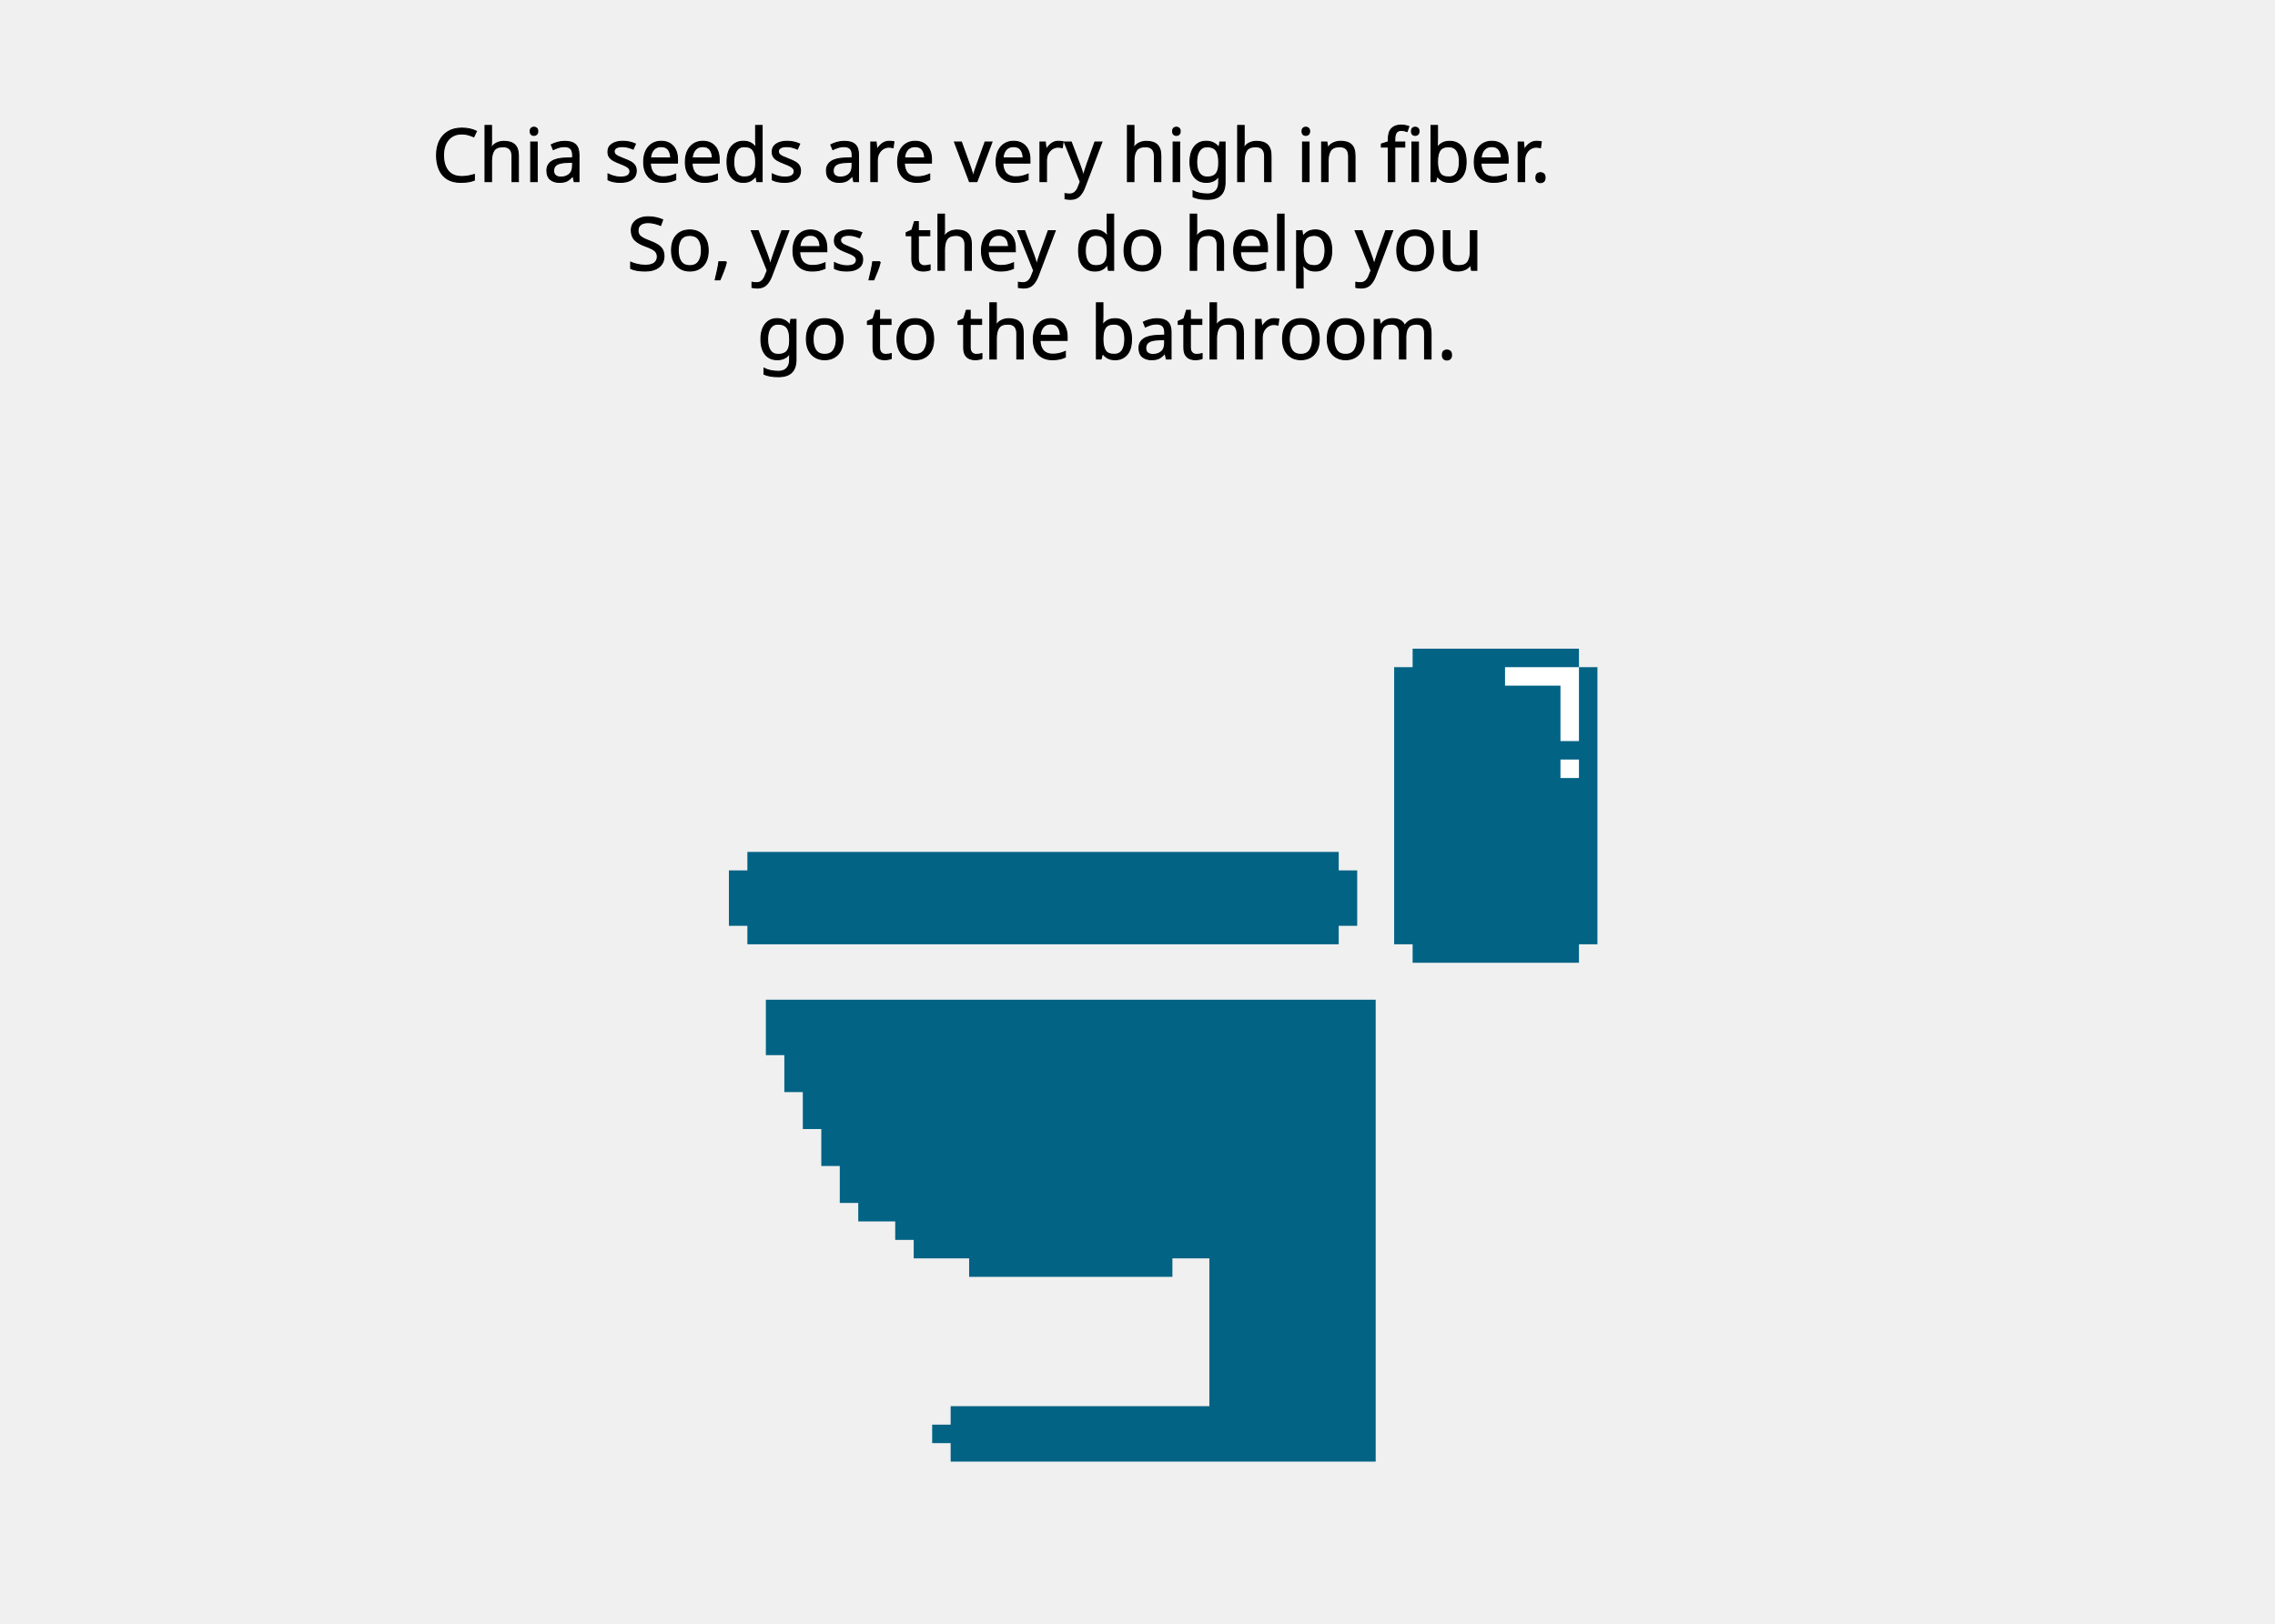
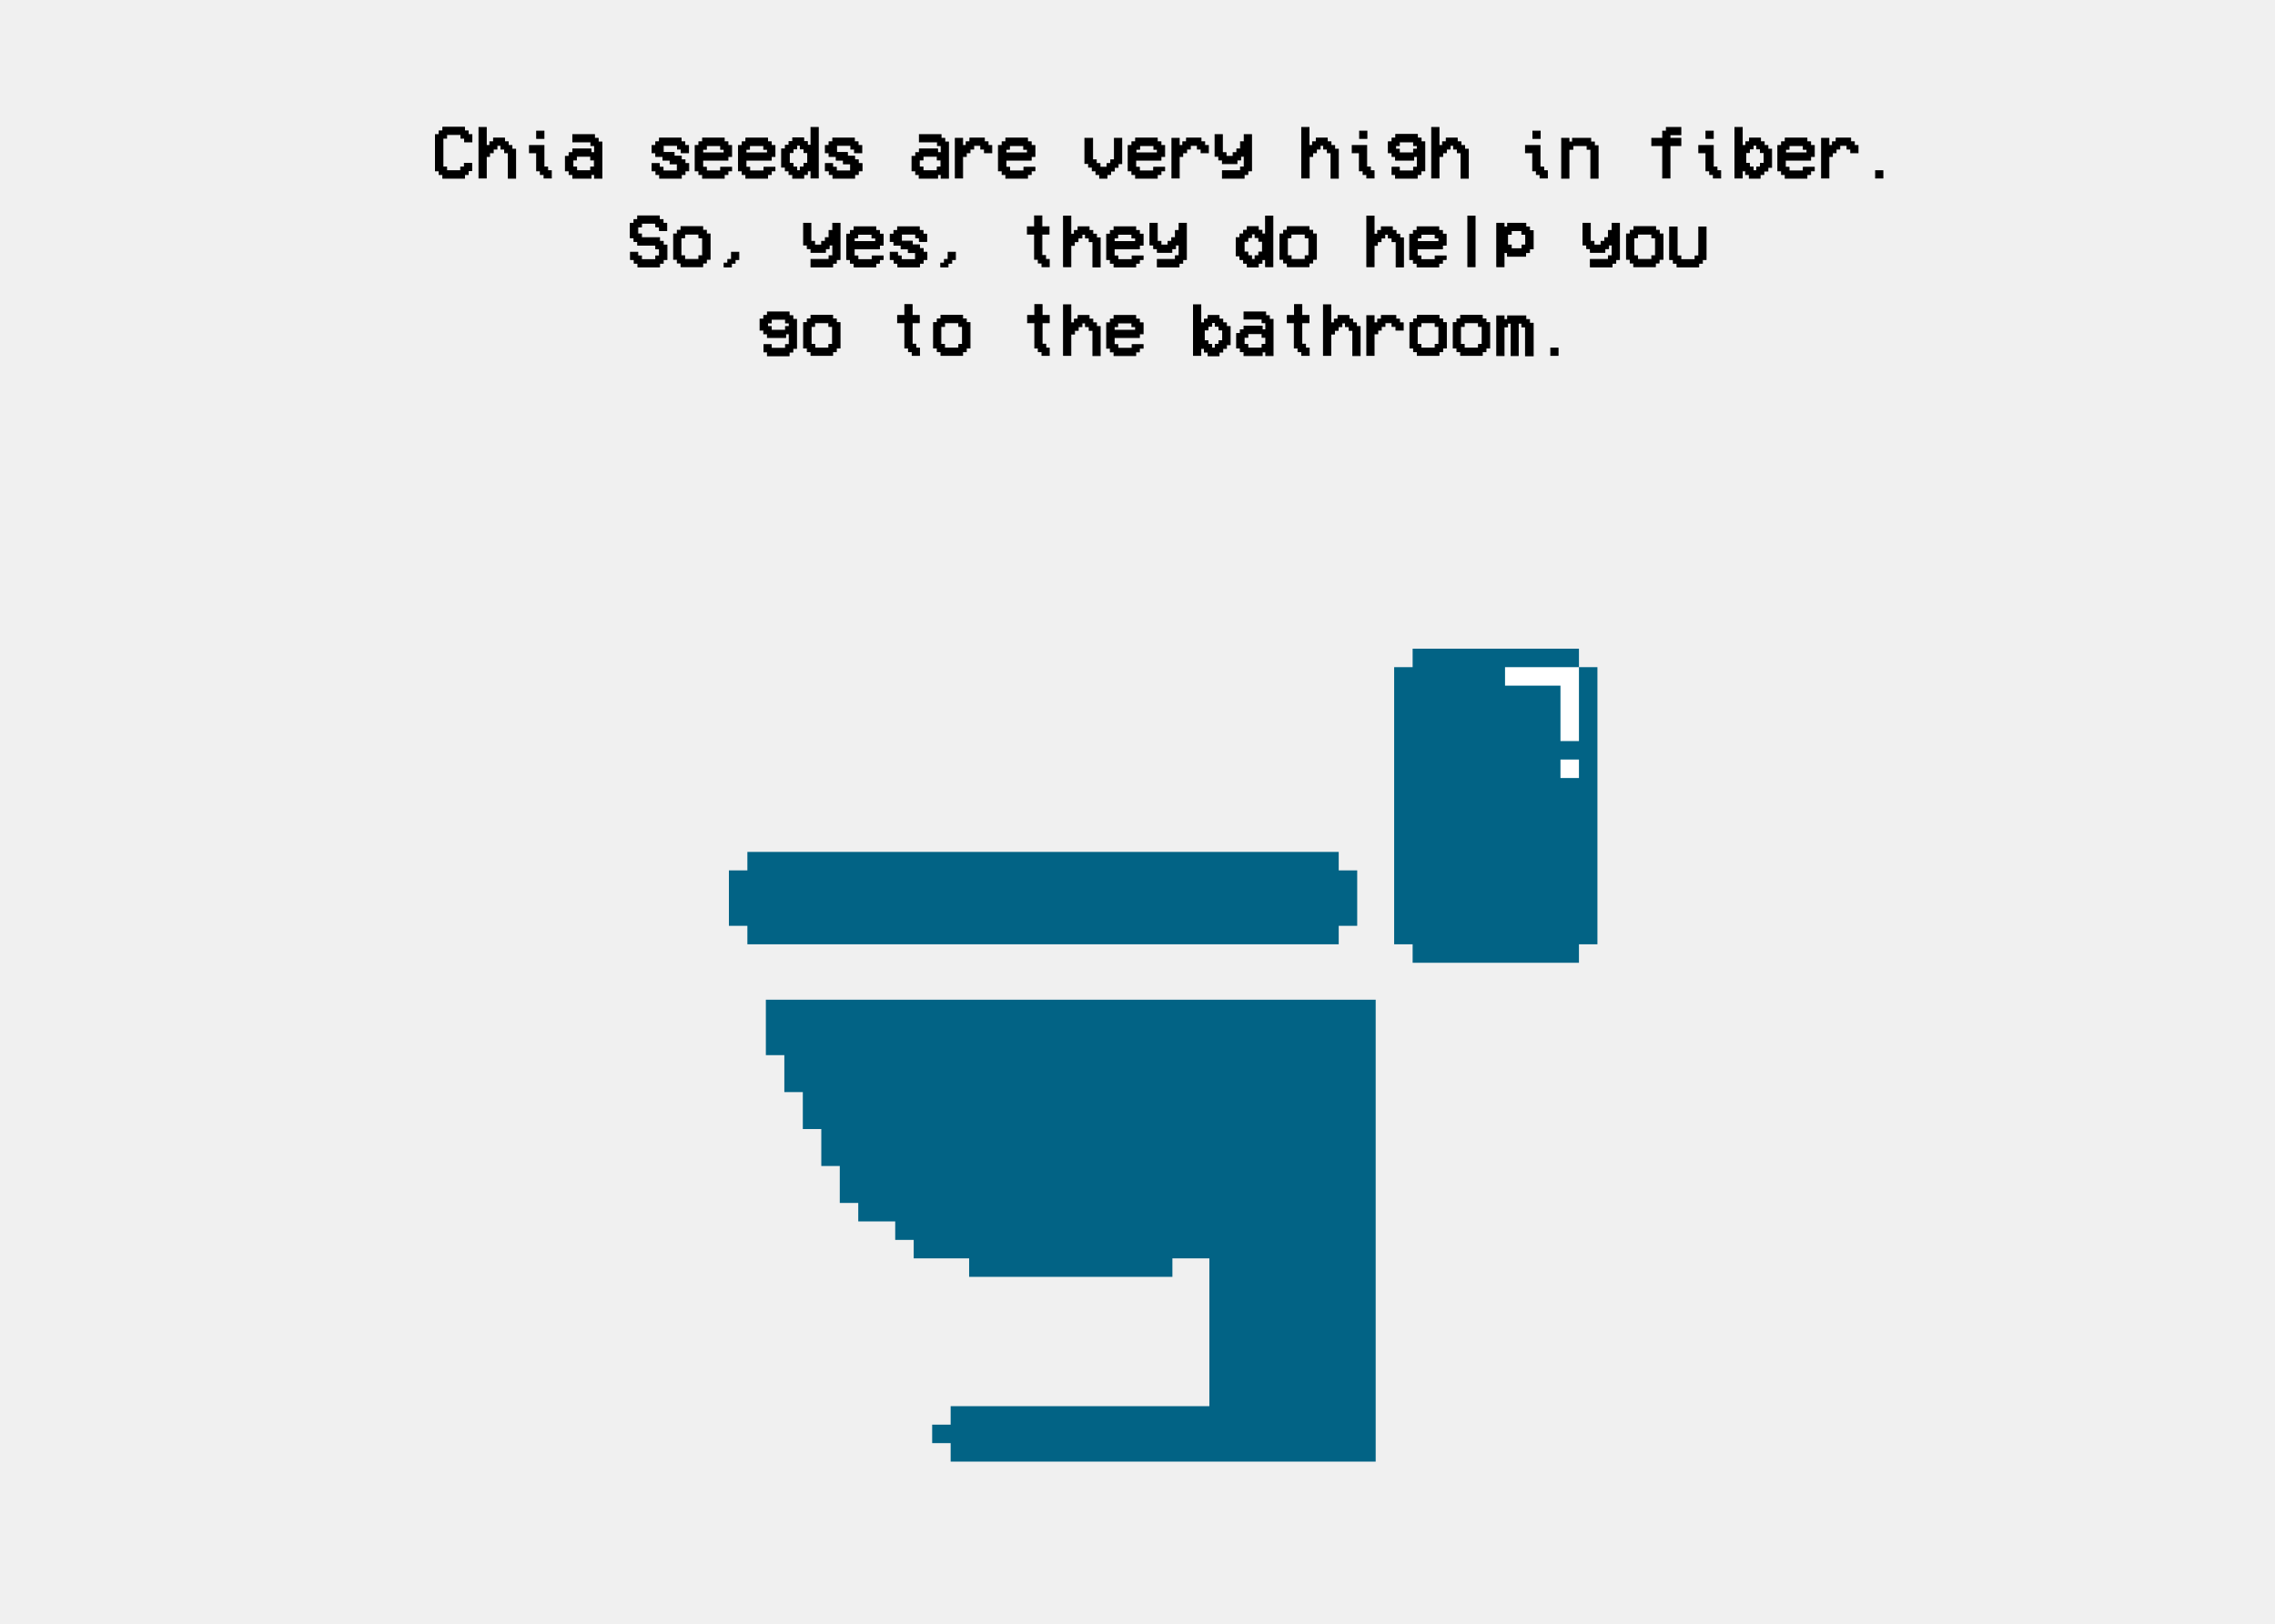
- <svg xmlns="http://www.w3.org/2000/svg" version="1.1" x="0px" y="0px" viewBox="0 0 1108 791" style="enable-background:new 0 0 1108 791;" xml:space="preserve">
+ <svg xmlns="http://www.w3.org/2000/svg" version="1.1" id="Layer_1" x="0px" y="0px" viewBox="0 0 1108 791" style="enable-background:new 0 0 1108 791;" xml:space="preserve">
  <style type="text/css">
- 	.st0{opacity:0.48;}
- 	.st1{fill:#03464F;}
- 	.st2{fill:#026385;}
- 	.st3{fill:#35BCC0;}
- 	.st4{fill:#018F9F;}
- 	.st5{fill:#A53A1C;}
- 	.st6{fill:#DF5330;}
- 	.st7{fill:#FF8039;}
- 	.st8{fill:#EE5E2F;}
- 	.st9{fill:#A51959;}
- 	.st10{fill:#C12573;}
- 	.st11{fill:#FF4DA6;}
- 	.st12{fill:#D2276E;}
- 	.st13{fill:#7F7973;}
- 	.st14{fill:#C0B5AA;}
- 	.st15{fill:#E4DED5;}
- 	.st16{fill:#514A43;}
- 	.st17{fill:#606161;}
- 	.st18{fill:#BEBFB9;}
- 	.st19{fill:#3A3A3A;}
- 	.st20{fill:#302C28;}
- 	.st21{fill:#161616;}
- 	.st22{fill:#E1E1DF;}
- 	.st23{fill:#163A20;}
- 	.st24{fill:#1A5C31;}
- 	.st25{fill:#3E9B50;}
- 	.st26{fill:#23763E;}
- 	.st27{fill:#41296D;}
- 	.st28{fill:#513C82;}
- 	.st29{fill:#775ABF;}
- 	.st30{fill:#614293;}
- 	.st31{fill:#6C0F13;}
- 	.st32{fill:#9E1F25;}
- 	.st33{fill:#E8222E;}
- 	.st34{fill:#CF232E;}
- 	.st35{fill:#D27633;}
- 	.st36{fill:#DD8A34;}
- 	.st37{fill:#F5C032;}
- 	.st38{fill:#F3A634;}
- 	.st39{fill:#FFFFFF;}
- 	.st40{fill:none;}
- 	.st41{stroke:#000000;stroke-width:0.5;stroke-miterlimit:10;}
- 	.st42{font-family:'VCROSDMono';}
- 	.st43{font-size:36px;}
+ 	.st0{fill:none;}
+ 	.st1{enable-background:new    ;}
+ 	.st2{fill:none;stroke:#000000;stroke-width:0.5;stroke-miterlimit:10;}
+ 	.st3{fill:#026385;}
+ 	.st4{fill:#FFFFFF;}
</style>
  <g id="layout">
</g>
  <g id="GUIDES">
</g>
  <g id="LOSE_WEIGHT">
</g>
  <g id="HEART_HEALTH">
</g>
-   <g id="TOILET">
-     <rect x="99" y="58" class="st40" width="940" height="121" />
-     <text transform="matrix(1 0 0 1 210.4062 88.4761)">
-       <tspan x="0" y="0" class="st41 st42 st43">Chia seeds are very high in fiber. </tspan>
-       <tspan x="94.9" y="43.2" class="st41 st42 st43">So, yes, they do help you </tspan>
-       <tspan x="158.2" y="86.4" class="st41 st42 st43">go to the bathroom.</tspan>
-     </text>
-     <g>
-       <polygon class="st2" points="652,460 652,451 661,451 661,424 652,424 652,415 364,415 364,424 355,424 355,451 364,451 364,460       " />
-       <polygon class="st2" points="598,487 589,487 499,487 373,487 373,496 373,505 373,514 382,514 382,532 391,532 391,550 400,550     400,568 409,568 409,586 418,586 418,595 436,595 436,604 445,604 445,613 472,613 472,622 571,622 571,613 589,613 589,685     463,685 463,694 454,694 454,703 463,703 463,712 670,712 670,694 670,685 670,487 616,487   " />
-       <polygon class="st2" points="769,325 769,316 688,316 688,325 679,325 679,451 679,460 688,460 688,469 769,469 769,460 778,460     778,451 778,325   " />
-     </g>
-     <g>
-       <rect x="760" y="370" class="st39" width="9" height="9" />
-       <polygon class="st39" points="760,325 733,325 733,334 760,334 760,361 769,361 769,334 769,325   " />
-     </g>
+   <rect x="99" y="58" class="st0" width="940" height="121" />
+   <g class="st1">
+     <path d="M217.4,83.2h7v-1.8h1.8v-1.8h3.5v3.5H228V85h-1.8v1.8h-10.5V85h-1.8v-1.8h-1.8V65.6h1.8v-1.8h1.8v-1.8h10.5v1.8h1.8v1.8   h1.8v3.5h-3.5v-1.8h-1.8v-1.8h-7v1.8h-1.8v14.1h1.8V83.2z" />
+     <path d="M236.8,76.2v10.5h-3.5V62.1h3.5v8.8h1.8v-1.8h1.8v-1.8h5.3v1.8h1.8v1.8h1.8v1.8h1.8v14.1h-3.5V74.4h-1.8v-1.8h-1.8v-1.8   H242v1.8h-1.8v1.8h-1.8v1.8H236.8z" />
+     <path d="M266.7,83.2h1.8v3.5h-3.5V85h-1.8v-1.8h-1.8v-8.8h-3.5v-3.5h7v10.5h1.8V83.2z M264.9,63.9v3.5h-3.5v-3.5H264.9z" />
+     <path d="M279,86.7V85h-1.8v-1.8h-1.8v-7h1.8v-1.8h1.8v-1.8h8.8v1.8h1.8v-3.5h-1.8v-1.8H279v-3.5h10.5v1.8h1.8v1.8h1.8v17.6h-3.5V85   h-1.8v1.8H279z M280.7,83.2h7v-1.8h1.8v-3.5h-1.8v-1.8h-7v1.8H279v3.5h1.8V83.2z" />
+     <path d="M319.4,83.2h-1.8v-3.5h3.5v1.8h1.8v1.8h7v-3.5h-3.5v-1.8h-3.5v-1.8h-3.5v-1.8h-1.8v-3.5h1.8v-1.8h1.8v-1.8h10.5v1.8h1.8   v1.8h1.8v3.5h-3.5v-1.8h-1.8v-1.8h-7v3.5h5.3v1.8h3.5v1.8h1.8v1.8h1.8v3.5h-1.8V85h-1.8v1.8h-10.5V85h-1.8V83.2z" />
+     <path d="M356.3,81.4v1.8h-1.8V85h-1.8v1.8h-10.5V85h-1.8v-1.8h-1.8V70.9h1.8v-1.8h1.8v-1.8h10.5v1.8h1.8v1.8h1.8v5.3h-1.8v1.8   h-12.3v3.5h1.8v1.8h7v-1.8H356.3z M342.2,72.7v1.8h10.5v-1.8H351v-1.8h-7v1.8H342.2z" />
+     <path d="M377.4,81.4v1.8h-1.8V85h-1.8v1.8h-10.5V85h-1.8v-1.8h-1.8V70.9h1.8v-1.8h1.8v-1.8h10.5v1.8h1.8v1.8h1.8v5.3h-1.8v1.8   h-12.3v3.5h1.8v1.8h7v-1.8H377.4z M363.3,72.7v1.8h10.5v-1.8h-1.8v-1.8h-7v1.8H363.3z" />
+     <path d="M395,70.9v-8.8h3.5v24.6H395v-3.5h-1.8V85h-1.8v1.8h-5.3V85h-1.8v-1.8h-1.8v-1.8h-1.8v-8.8h1.8v-1.8h1.8v-1.8h1.8v-1.8h5.3   v1.8h1.8v1.8H395z M386.2,81.4h1.8v1.8h1.8v-1.8h1.8v-1.8h1.8v-5.3h-1.8v-1.8h-1.8v-1.8h-1.8v1.8h-1.8v1.8h-1.8v5.3h1.8V81.4z" />
+     <path d="M403.8,83.2H402v-3.5h3.5v1.8h1.8v1.8h7v-3.5h-3.5v-1.8h-3.5v-1.8h-3.5v-1.8H402v-3.5h1.8v-1.8h1.8v-1.8h10.5v1.8h1.8v1.8   h1.8v3.5h-3.5v-1.8h-1.8v-1.8h-7v3.5h5.3v1.8h3.5v1.8h1.8v1.8h1.8v3.5h-1.8V85h-1.8v1.8h-10.5V85h-1.8V83.2z" />
+     <path d="M447.7,86.7V85H446v-1.8h-1.8v-7h1.8v-1.8h1.8v-1.8h8.8v1.8h1.8v-3.5h-1.8v-1.8h-8.8v-3.5h10.5v1.8h1.8v1.8h1.8v17.6h-3.5   V85h-1.8v1.8H447.7z M449.5,83.2h7v-1.8h1.8v-3.5h-1.8v-1.8h-7v1.8h-1.8v3.5h1.8V83.2z" />
+     <path d="M468.8,76.2v10.5h-3.5V67.4h3.5v3.5h1.8v-1.8h1.8v-1.8h7v1.8h1.8v1.8h1.8v3.5h-3.5v-1.8h-1.8v-1.8h-3.5v1.8h-1.8v1.8h-1.8   v1.8H468.8z" />
+     <path d="M504,81.4v1.8h-1.8V85h-1.8v1.8h-10.5V85h-1.8v-1.8h-1.8V70.9h1.8v-1.8h1.8v-1.8h10.5v1.8h1.8v1.8h1.8v5.3h-1.8v1.8h-12.3   v3.5h1.8v1.8h7v-1.8H504z M489.9,72.7v1.8h10.5v-1.8h-1.8v-1.8h-7v1.8H489.9z" />
+     <path d="M528.6,67.4h3.5v10.5h1.8v1.8h1.8v1.8h3.5v-1.8h1.8v-1.8h1.8V67.4h3.5v12.3h-1.8v1.8h-1.8v1.8h-1.8V85h-1.8v1.8h-3.5V85   h-1.8v-1.8h-1.8v-1.8h-1.8v-1.8h-1.8V67.4z" />
+     <path d="M567.2,81.4v1.8h-1.8V85h-1.8v1.8h-10.5V85h-1.8v-1.8h-1.8V70.9h1.8v-1.8h1.8v-1.8h10.5v1.8h1.8v1.8h1.8v5.3h-1.8v1.8   h-12.3v3.5h1.8v1.8h7v-1.8H567.2z M553.2,72.7v1.8h10.5v-1.8H562v-1.8h-7v1.8H553.2z" />
+     <path d="M574.3,76.2v10.5h-3.5V67.4h3.5v3.5h1.8v-1.8h1.8v-1.8h7v1.8h1.8v1.8h1.8v3.5h-3.5v-1.8h-1.8v-1.8h-3.5v1.8h-1.8v1.8H576   v1.8H574.3z" />
+     <path d="M595.4,86.7v-3.5h8.8v-1.8h1.8v-5.3h-1.8v1.8h-1.8v1.8h-7v-1.8h-1.8v-1.8h-1.8V65.6h3.5v8.8h1.8v1.8h3.5v-1.8h1.8v-1.8h1.8   v-3.5h1.8v-3.5h3.5v17.6h-1.8V85h-1.8v1.8H595.4z" />
+     <path d="M637.6,76.2v10.5H634V62.1h3.5v8.8h1.8v-1.8h1.8v-1.8h5.3v1.8h1.8v1.8h1.8v1.8h1.8v14.1h-3.5V74.4h-1.8v-1.8h-1.8v-1.8   h-1.8v1.8h-1.8v1.8h-1.8v1.8H637.6z" />
+     <path d="M667.4,83.2h1.8v3.5h-3.5V85h-1.8v-1.8h-1.8v-8.8h-3.5v-3.5h7v10.5h1.8V83.2z M665.7,63.9v3.5h-3.5v-3.5H665.7z" />
+     <path d="M679.7,85H678v-3.5h3.5v1.8h7v-1.8h1.8v-5.3h-1.8v1.8h-8.8v-1.8H678v-1.8h-1.8v-5.3h1.8v-1.8h1.8v-1.8h10.5v1.8h1.8v1.8   h1.8v14.1H692V85h-1.8v1.8h-10.5V85z M690.3,72.7v-1.8h-1.8v-1.8h-7v1.8h-1.8v1.8h1.8v1.8h7v-1.8H690.3z" />
+     <path d="M700.8,76.2v10.5h-3.5V62.1h3.5v8.8h1.8v-1.8h1.8v-1.8h5.3v1.8h1.8v1.8h1.8v1.8h1.8v14.1h-3.5V74.4h-1.8v-1.8h-1.8v-1.8   h-1.8v1.8h-1.8v1.8h-1.8v1.8H700.8z" />
+     <path d="M751.8,83.2h1.8v3.5h-3.5V85h-1.8v-1.8h-1.8v-8.8H743v-3.5h7v10.5h1.8V83.2z M750.1,63.9v3.5h-3.5v-3.5H750.1z" />
+     <path d="M764.1,72.7v14.1h-3.5V67.4h3.5v1.8h1.8v-1.8h8.8v1.8h1.8v1.8h1.8v15.8h-3.5V72.7h-1.8v-1.8h-7v1.8H764.1z" />
+     <path d="M813.3,86.7h-3.5V70.9h-5.3v-3.5h5.3v-3.5h1.8v-1.8h7v3.5h-5.3v1.8h5.3v3.5h-5.3V86.7z" />
+     <path d="M836.2,83.2h1.8v3.5h-3.5V85h-1.8v-1.8h-1.8v-8.8h-3.5v-3.5h7v10.5h1.8V83.2z M834.4,63.9v3.5h-3.5v-3.5H834.4z" />
+     <path d="M848.5,83.2v3.5H845V62.1h3.5v8.8h1.8v-1.8h1.8v-1.8h5.3v1.8h1.8v1.8h1.8v1.8h1.8v8.8h-1.8v1.8H859V85h-1.8v1.8H852V85   h-1.8v-1.8H848.5z M853.8,83.2h1.8v-1.8h1.8v-1.8h1.8v-5.3h-1.8v-1.8h-1.8v-1.8h-1.8v1.8H852v1.8h-1.8v5.3h1.8v1.8h1.8V83.2z" />
+     <path d="M883.6,81.4v1.8h-1.8V85h-1.8v1.8h-10.5V85h-1.8v-1.8h-1.8V70.9h1.8v-1.8h1.8v-1.8h10.5v1.8h1.8v1.8h1.8v5.3h-1.8v1.8   h-12.3v3.5h1.8v1.8h7v-1.8H883.6z M869.6,72.7v1.8h10.5v-1.8h-1.8v-1.8h-7v1.8H869.6z" />
+     <path d="M890.7,76.2v10.5h-3.5V67.4h3.5v3.5h1.8v-1.8h1.8v-1.8h7v1.8h1.8v1.8h1.8v3.5h-3.5v-1.8h-1.8v-1.8H896v1.8h-1.8v1.8h-1.8   v1.8H890.7z" />
+     <path d="M917,83.2v3.5h-3.5v-3.5H917z" />
+   </g>
+   <g class="st1">
+     <path class="st2" d="M217.4,83.2h7v-1.8h1.8v-1.8h3.5v3.5H228V85h-1.8v1.8h-10.5V85h-1.8v-1.8h-1.8V65.6h1.8v-1.8h1.8v-1.8h10.5   v1.8h1.8v1.8h1.8v3.5h-3.5v-1.8h-1.8v-1.8h-7v1.8h-1.8v14.1h1.8V83.2z" />
+     <path class="st2" d="M236.8,76.2v10.5h-3.5V62.1h3.5v8.8h1.8v-1.8h1.8v-1.8h5.3v1.8h1.8v1.8h1.8v1.8h1.8v14.1h-3.5V74.4h-1.8v-1.8   h-1.8v-1.8H242v1.8h-1.8v1.8h-1.8v1.8H236.8z" />
+     <path class="st2" d="M266.7,83.2h1.8v3.5h-3.5V85h-1.8v-1.8h-1.8v-8.8h-3.5v-3.5h7v10.5h1.8V83.2z M264.9,63.9v3.5h-3.5v-3.5H264.9   z" />
+     <path class="st2" d="M279,86.7V85h-1.8v-1.8h-1.8v-7h1.8v-1.8h1.8v-1.8h8.8v1.8h1.8v-3.5h-1.8v-1.8H279v-3.5h10.5v1.8h1.8v1.8h1.8   v17.6h-3.5V85h-1.8v1.8H279z M280.7,83.2h7v-1.8h1.8v-3.5h-1.8v-1.8h-7v1.8H279v3.5h1.8V83.2z" />
+     <path class="st2" d="M319.4,83.2h-1.8v-3.5h3.5v1.8h1.8v1.8h7v-3.5h-3.5v-1.8h-3.5v-1.8h-3.5v-1.8h-1.8v-3.5h1.8v-1.8h1.8v-1.8   h10.5v1.8h1.8v1.8h1.8v3.5h-3.5v-1.8h-1.8v-1.8h-7v3.5h5.3v1.8h3.5v1.8h1.8v1.8h1.8v3.5h-1.8V85h-1.8v1.8h-10.5V85h-1.8V83.2z" />
+     <path class="st2" d="M356.3,81.4v1.8h-1.8V85h-1.8v1.8h-10.5V85h-1.8v-1.8h-1.8V70.9h1.8v-1.8h1.8v-1.8h10.5v1.8h1.8v1.8h1.8v5.3   h-1.8v1.8h-12.3v3.5h1.8v1.8h7v-1.8H356.3z M342.2,72.7v1.8h10.5v-1.8H351v-1.8h-7v1.8H342.2z" />
+     <path class="st2" d="M377.4,81.4v1.8h-1.8V85h-1.8v1.8h-10.5V85h-1.8v-1.8h-1.8V70.9h1.8v-1.8h1.8v-1.8h10.5v1.8h1.8v1.8h1.8v5.3   h-1.8v1.8h-12.3v3.5h1.8v1.8h7v-1.8H377.4z M363.3,72.7v1.8h10.5v-1.8h-1.8v-1.8h-7v1.8H363.3z" />
+     <path class="st2" d="M395,70.9v-8.8h3.5v24.6H395v-3.5h-1.8V85h-1.8v1.8h-5.3V85h-1.8v-1.8h-1.8v-1.8h-1.8v-8.8h1.8v-1.8h1.8v-1.8   h1.8v-1.8h5.3v1.8h1.8v1.8H395z M386.2,81.4h1.8v1.8h1.8v-1.8h1.8v-1.8h1.8v-5.3h-1.8v-1.8h-1.8v-1.8h-1.8v1.8h-1.8v1.8h-1.8v5.3   h1.8V81.4z" />
+     <path class="st2" d="M403.8,83.2H402v-3.5h3.5v1.8h1.8v1.8h7v-3.5h-3.5v-1.8h-3.5v-1.8h-3.5v-1.8H402v-3.5h1.8v-1.8h1.8v-1.8h10.5   v1.8h1.8v1.8h1.8v3.5h-3.5v-1.8h-1.8v-1.8h-7v3.5h5.3v1.8h3.5v1.8h1.8v1.8h1.8v3.5h-1.8V85h-1.8v1.8h-10.5V85h-1.8V83.2z" />
+     <path class="st2" d="M447.7,86.7V85H446v-1.8h-1.8v-7h1.8v-1.8h1.8v-1.8h8.8v1.8h1.8v-3.5h-1.8v-1.8h-8.8v-3.5h10.5v1.8h1.8v1.8   h1.8v17.6h-3.5V85h-1.8v1.8H447.7z M449.5,83.2h7v-1.8h1.8v-3.5h-1.8v-1.8h-7v1.8h-1.8v3.5h1.8V83.2z" />
+     <path class="st2" d="M468.8,76.2v10.5h-3.5V67.4h3.5v3.5h1.8v-1.8h1.8v-1.8h7v1.8h1.8v1.8h1.8v3.5h-3.5v-1.8h-1.8v-1.8h-3.5v1.8   h-1.8v1.8h-1.8v1.8H468.8z" />
+     <path class="st2" d="M504,81.4v1.8h-1.8V85h-1.8v1.8h-10.5V85h-1.8v-1.8h-1.8V70.9h1.8v-1.8h1.8v-1.8h10.5v1.8h1.8v1.8h1.8v5.3   h-1.8v1.8h-12.3v3.5h1.8v1.8h7v-1.8H504z M489.9,72.7v1.8h10.5v-1.8h-1.8v-1.8h-7v1.8H489.9z" />
+     <path class="st2" d="M528.6,67.4h3.5v10.5h1.8v1.8h1.8v1.8h3.5v-1.8h1.8v-1.8h1.8V67.4h3.5v12.3h-1.8v1.8h-1.8v1.8h-1.8V85h-1.8   v1.8h-3.5V85h-1.8v-1.8h-1.8v-1.8h-1.8v-1.8h-1.8V67.4z" />
+     <path class="st2" d="M567.2,81.4v1.8h-1.8V85h-1.8v1.8h-10.5V85h-1.8v-1.8h-1.8V70.9h1.8v-1.8h1.8v-1.8h10.5v1.8h1.8v1.8h1.8v5.3   h-1.8v1.8h-12.3v3.5h1.8v1.8h7v-1.8H567.2z M553.2,72.7v1.8h10.5v-1.8H562v-1.8h-7v1.8H553.2z" />
+     <path class="st2" d="M574.3,76.2v10.5h-3.5V67.4h3.5v3.5h1.8v-1.8h1.8v-1.8h7v1.8h1.8v1.8h1.8v3.5h-3.5v-1.8h-1.8v-1.8h-3.5v1.8   h-1.8v1.8H576v1.8H574.3z" />
+     <path class="st2" d="M595.4,86.7v-3.5h8.8v-1.8h1.8v-5.3h-1.8v1.8h-1.8v1.8h-7v-1.8h-1.8v-1.8h-1.8V65.6h3.5v8.8h1.8v1.8h3.5v-1.8   h1.8v-1.8h1.8v-3.5h1.8v-3.5h3.5v17.6h-1.8V85h-1.8v1.8H595.4z" />
+     <path class="st2" d="M637.6,76.2v10.5H634V62.1h3.5v8.8h1.8v-1.8h1.8v-1.8h5.3v1.8h1.8v1.8h1.8v1.8h1.8v14.1h-3.5V74.4h-1.8v-1.8   h-1.8v-1.8h-1.8v1.8h-1.8v1.8h-1.8v1.8H637.6z" />
+     <path class="st2" d="M667.4,83.2h1.8v3.5h-3.5V85h-1.8v-1.8h-1.8v-8.8h-3.5v-3.5h7v10.5h1.8V83.2z M665.7,63.9v3.5h-3.5v-3.5H665.7   z" />
+     <path class="st2" d="M679.7,85H678v-3.5h3.5v1.8h7v-1.8h1.8v-5.3h-1.8v1.8h-8.8v-1.8H678v-1.8h-1.8v-5.3h1.8v-1.8h1.8v-1.8h10.5   v1.8h1.8v1.8h1.8v14.1H692V85h-1.8v1.8h-10.5V85z M690.3,72.7v-1.8h-1.8v-1.8h-7v1.8h-1.8v1.8h1.8v1.8h7v-1.8H690.3z" />
+     <path class="st2" d="M700.8,76.2v10.5h-3.5V62.1h3.5v8.8h1.8v-1.8h1.8v-1.8h5.3v1.8h1.8v1.8h1.8v1.8h1.8v14.1h-3.5V74.4h-1.8v-1.8   h-1.8v-1.8h-1.8v1.8h-1.8v1.8h-1.8v1.8H700.8z" />
+     <path class="st2" d="M751.8,83.2h1.8v3.5h-3.5V85h-1.8v-1.8h-1.8v-8.8H743v-3.5h7v10.5h1.8V83.2z M750.1,63.9v3.5h-3.5v-3.5H750.1z   " />
+     <path class="st2" d="M764.1,72.7v14.1h-3.5V67.4h3.5v1.8h1.8v-1.8h8.8v1.8h1.8v1.8h1.8v15.8h-3.5V72.7h-1.8v-1.8h-7v1.8H764.1z" />
+     <path class="st2" d="M813.3,86.7h-3.5V70.9h-5.3v-3.5h5.3v-3.5h1.8v-1.8h7v3.5h-5.3v1.8h5.3v3.5h-5.3V86.7z" />
+     <path class="st2" d="M836.2,83.2h1.8v3.5h-3.5V85h-1.8v-1.8h-1.8v-8.8h-3.5v-3.5h7v10.5h1.8V83.2z M834.4,63.9v3.5h-3.5v-3.5H834.4   z" />
+     <path class="st2" d="M848.5,83.2v3.5H845V62.1h3.5v8.8h1.8v-1.8h1.8v-1.8h5.3v1.8h1.8v1.8h1.8v1.8h1.8v8.8h-1.8v1.8H859V85h-1.8   v1.8H852V85h-1.8v-1.8H848.5z M853.8,83.2h1.8v-1.8h1.8v-1.8h1.8v-5.3h-1.8v-1.8h-1.8v-1.8h-1.8v1.8H852v1.8h-1.8v5.3h1.8v1.8h1.8   V83.2z" />
+     <path class="st2" d="M883.6,81.4v1.8h-1.8V85h-1.8v1.8h-10.5V85h-1.8v-1.8h-1.8V70.9h1.8v-1.8h1.8v-1.8h10.5v1.8h1.8v1.8h1.8v5.3   h-1.8v1.8h-12.3v3.5h1.8v1.8h7v-1.8H883.6z M869.6,72.7v1.8h10.5v-1.8h-1.8v-1.8h-7v1.8H869.6z" />
+     <path class="st2" d="M890.7,76.2v10.5h-3.5V67.4h3.5v3.5h1.8v-1.8h1.8v-1.8h7v1.8h1.8v1.8h1.8v3.5h-3.5v-1.8h-1.8v-1.8H896v1.8   h-1.8v1.8h-1.8v1.8H890.7z" />
+     <path class="st2" d="M917,83.2v3.5h-3.5v-3.5H917z" />
+   </g>
+   <g class="st1">
+     <path d="M322.9,108.8h1.8v3.5h-3.5v-1.8h-1.8v-1.8h-7v1.8h-1.8v3.5h1.8v1.8h8.8v1.8h1.8v1.8h1.8v7h-1.8v1.8h-1.8v1.8h-10.5v-1.8   h-1.8v-1.8h-1.8v-3.5h3.5v1.8h1.8v1.8h7v-1.8h1.8v-3.5h-1.8v-1.8h-8.8v-1.8h-1.8v-1.8h-1.8v-7h1.8v-1.8h1.8v-1.8h10.5v1.8h1.8   V108.8z" />
+     <path d="M331.7,129.9v-1.8h-1.8v-1.8h-1.8v-12.3h1.8v-1.8h1.8v-1.8h10.5v1.8h1.8v1.8h1.8v12.3H344v1.8h-1.8v1.8H331.7z    M333.4,126.4h7v-1.8h1.8v-8.8h-1.8v-1.8h-7v1.8h-1.8v8.8h1.8V126.4z" />
+     <path d="M356.3,126.4v-3.5h3.5v3.5H358v1.8h-1.8v1.8h-3.5v-1.8h1.8v-1.8H356.3z" />
+     <path d="M395,129.9v-3.5h8.8v-1.8h1.8v-5.3h-1.8v1.8H402v1.8h-7v-1.8h-1.8v-1.8h-1.8v-10.5h3.5v8.8h1.8v1.8h3.5v-1.8h1.8v-1.8h1.8   v-3.5h1.8v-3.5h3.5v17.6h-1.8v1.8h-1.8v1.8H395z" />
+     <path d="M430.1,124.6v1.8h-1.8v1.8h-1.8v1.8H416v-1.8h-1.8v-1.8h-1.8v-12.3h1.8v-1.8h1.8v-1.8h10.5v1.8h1.8v1.8h1.8v5.3h-1.8v1.8   H416v3.5h1.8v1.8h7v-1.8H430.1z M416,115.9v1.8h10.5v-1.8h-1.8v-1.8h-7v1.8H416z" />
+     <path d="M435.4,126.4h-1.8v-3.5h3.5v1.8h1.8v1.8h7v-3.5h-3.5v-1.8h-3.5v-1.8h-3.5v-1.8h-1.8v-3.5h1.8v-1.8h1.8v-1.8h10.5v1.8h1.8   v1.8h1.8v3.5h-3.5v-1.8h-1.8v-1.8h-7v3.5h5.3v1.8h3.5v1.8h1.8v1.8h1.8v3.5h-1.8v1.8h-1.8v1.8h-10.5v-1.8h-1.8V126.4z" />
+     <path d="M461.8,126.4v-3.5h3.5v3.5h-1.8v1.8h-1.8v1.8h-3.5v-1.8h1.8v-1.8H461.8z" />
+     <path d="M509.2,126.4h1.8v3.5h-3.5v-1.8h-1.8v-1.8h-1.8v-12.3h-3.5v-3.5h3.5v-5.3h3.5v5.3h3.5v3.5h-3.5v10.5h1.8V126.4z" />
+     <path d="M521.5,119.4v10.5H518v-24.6h3.5v8.8h1.8v-1.8h1.8v-1.8h5.3v1.8h1.8v1.8h1.8v1.8h1.8v14.1h-3.5v-12.3h-1.8v-1.8h-1.8v-1.8   h-1.8v1.8H525v1.8h-1.8v1.8H521.5z" />
+     <path d="M556.7,124.6v1.8h-1.8v1.8h-1.8v1.8h-10.5v-1.8h-1.8v-1.8h-1.8v-12.3h1.8v-1.8h1.8v-1.8h10.5v1.8h1.8v1.8h1.8v5.3h-1.8v1.8   h-12.3v3.5h1.8v1.8h7v-1.8H556.7z M542.6,115.9v1.8h10.5v-1.8h-1.8v-1.8h-7v1.8H542.6z" />
+     <path d="M563.7,129.9v-3.5h8.8v-1.8h1.8v-5.3h-1.8v1.8h-1.8v1.8h-7v-1.8h-1.8v-1.8h-1.8v-10.5h3.5v8.8h1.8v1.8h3.5v-1.8h1.8v-1.8   h1.8v-3.5h1.8v-3.5h3.5v17.6H576v1.8h-1.8v1.8H563.7z" />
+     <path d="M616.4,114.1v-8.8h3.5v24.6h-3.5v-3.5h-1.8v1.8h-1.8v1.8h-5.3v-1.8h-1.8v-1.8h-1.8v-1.8h-1.8v-8.8h1.8v-1.8h1.8v-1.8h1.8   v-1.8h5.3v1.8h1.8v1.8H616.4z M607.7,124.6h1.8v1.8h1.8v-1.8h1.8v-1.8h1.8v-5.3h-1.8v-1.8h-1.8v-1.8h-1.8v1.8h-1.8v1.8h-1.8v5.3   h1.8V124.6z" />
+     <path d="M627,129.9v-1.8h-1.8v-1.8h-1.8v-12.3h1.8v-1.8h1.8v-1.8h10.5v1.8h1.8v1.8h1.8v12.3h-1.8v1.8h-1.8v1.8H627z M628.7,126.4h7   v-1.8h1.8v-8.8h-1.8v-1.8h-7v1.8H627v8.8h1.8V126.4z" />
+     <path d="M669.2,119.4v10.5h-3.5v-24.6h3.5v8.8h1.8v-1.8h1.8v-1.8h5.3v1.8h1.8v1.8h1.8v1.8h1.8v14.1h-3.5v-12.3H678v-1.8h-1.8v-1.8   h-1.8v1.8h-1.8v1.8h-1.8v1.8H669.2z" />
+     <path d="M704.3,124.6v1.8h-1.8v1.8h-1.8v1.8h-10.5v-1.8h-1.8v-1.8h-1.8v-12.3h1.8v-1.8h1.8v-1.8h10.5v1.8h1.8v1.8h1.8v5.3h-1.8v1.8   h-12.3v3.5h1.8v1.8h7v-1.8H704.3z M690.3,115.9v1.8h10.5v-1.8h-1.8v-1.8h-7v1.8H690.3z" />
+     <path d="M718.4,105.3v24.6h-3.5v-24.6H718.4z" />
+     <path d="M732.5,122.9v7h-3.5v-21.1h3.5v1.8h1.8v-1.8h8.8v1.8h1.8v1.8h1.8v8.8h-1.8v1.8H743v1.8h-8.8v-1.8H732.5z M743,114.1h-1.8   v-1.8H736v1.8h-1.8v5.3h1.8v1.8h5.3v-1.8h1.8V114.1z" />
+     <path d="M774.6,129.9v-3.5h8.8v-1.8h1.8v-5.3h-1.8v1.8h-1.8v1.8h-7v-1.8h-1.8v-1.8h-1.8v-10.5h3.5v8.8h1.8v1.8h3.5v-1.8h1.8v-1.8   h1.8v-3.5h1.8v-3.5h3.5v17.6h-1.8v1.8h-1.8v1.8H774.6z" />
+     <path d="M795.7,129.9v-1.8H794v-1.8h-1.8v-12.3h1.8v-1.8h1.8v-1.8h10.5v1.8h1.8v1.8h1.8v12.3H808v1.8h-1.8v1.8H795.7z M797.5,126.4   h7v-1.8h1.8v-8.8h-1.8v-1.8h-7v1.8h-1.8v8.8h1.8V126.4z" />
+     <path d="M813.3,110.6h3.5v14.1h1.8v1.8h7v-1.8h1.8v-14.1h3.5v15.8h-1.8v1.8h-1.8v1.8h-10.5v-1.8h-1.8v-1.8h-1.8V110.6z" />
+   </g>
+   <g class="st1">
+     <path class="st2" d="M322.9,108.8h1.8v3.5h-3.5v-1.8h-1.8v-1.8h-7v1.8h-1.8v3.5h1.8v1.8h8.8v1.8h1.8v1.8h1.8v7h-1.8v1.8h-1.8v1.8   h-10.5v-1.8h-1.8v-1.8h-1.8v-3.5h3.5v1.8h1.8v1.8h7v-1.8h1.8v-3.5h-1.8v-1.8h-8.8v-1.8h-1.8v-1.8h-1.8v-7h1.8v-1.8h1.8v-1.8h10.5   v1.8h1.8V108.8z" />
+     <path class="st2" d="M331.7,129.9v-1.8h-1.8v-1.8h-1.8v-12.3h1.8v-1.8h1.8v-1.8h10.5v1.8h1.8v1.8h1.8v12.3H344v1.8h-1.8v1.8H331.7z    M333.4,126.4h7v-1.8h1.8v-8.8h-1.8v-1.8h-7v1.8h-1.8v8.8h1.8V126.4z" />
+     <path class="st2" d="M356.3,126.4v-3.5h3.5v3.5H358v1.8h-1.8v1.8h-3.5v-1.8h1.8v-1.8H356.3z" />
+     <path class="st2" d="M395,129.9v-3.5h8.8v-1.8h1.8v-5.3h-1.8v1.8H402v1.8h-7v-1.8h-1.8v-1.8h-1.8v-10.5h3.5v8.8h1.8v1.8h3.5v-1.8   h1.8v-1.8h1.8v-3.5h1.8v-3.5h3.5v17.6h-1.8v1.8h-1.8v1.8H395z" />
+     <path class="st2" d="M430.1,124.6v1.8h-1.8v1.8h-1.8v1.8H416v-1.8h-1.8v-1.8h-1.8v-12.3h1.8v-1.8h1.8v-1.8h10.5v1.8h1.8v1.8h1.8   v5.3h-1.8v1.8H416v3.5h1.8v1.8h7v-1.8H430.1z M416,115.9v1.8h10.5v-1.8h-1.8v-1.8h-7v1.8H416z" />
+     <path class="st2" d="M435.4,126.4h-1.8v-3.5h3.5v1.8h1.8v1.8h7v-3.5h-3.5v-1.8h-3.5v-1.8h-3.5v-1.8h-1.8v-3.5h1.8v-1.8h1.8v-1.8   h10.5v1.8h1.8v1.8h1.8v3.5h-3.5v-1.8h-1.8v-1.8h-7v3.5h5.3v1.8h3.5v1.8h1.8v1.8h1.8v3.5h-1.8v1.8h-1.8v1.8h-10.5v-1.8h-1.8V126.4z" />
+     <path class="st2" d="M461.8,126.4v-3.5h3.5v3.5h-1.8v1.8h-1.8v1.8h-3.5v-1.8h1.8v-1.8H461.8z" />
+     <path class="st2" d="M509.2,126.4h1.8v3.5h-3.5v-1.8h-1.8v-1.8h-1.8v-12.3h-3.5v-3.5h3.5v-5.3h3.5v5.3h3.5v3.5h-3.5v10.5h1.8V126.4   z" />
+     <path class="st2" d="M521.5,119.4v10.5H518v-24.6h3.5v8.8h1.8v-1.8h1.8v-1.8h5.3v1.8h1.8v1.8h1.8v1.8h1.8v14.1h-3.5v-12.3h-1.8   v-1.8h-1.8v-1.8h-1.8v1.8H525v1.8h-1.8v1.8H521.5z" />
+     <path class="st2" d="M556.7,124.6v1.8h-1.8v1.8h-1.8v1.8h-10.5v-1.8h-1.8v-1.8h-1.8v-12.3h1.8v-1.8h1.8v-1.8h10.5v1.8h1.8v1.8h1.8   v5.3h-1.8v1.8h-12.3v3.5h1.8v1.8h7v-1.8H556.7z M542.6,115.9v1.8h10.5v-1.8h-1.8v-1.8h-7v1.8H542.6z" />
+     <path class="st2" d="M563.7,129.9v-3.5h8.8v-1.8h1.8v-5.3h-1.8v1.8h-1.8v1.8h-7v-1.8h-1.8v-1.8h-1.8v-10.5h3.5v8.8h1.8v1.8h3.5   v-1.8h1.8v-1.8h1.8v-3.5h1.8v-3.5h3.5v17.6H576v1.8h-1.8v1.8H563.7z" />
+     <path class="st2" d="M616.4,114.1v-8.8h3.5v24.6h-3.5v-3.5h-1.8v1.8h-1.8v1.8h-5.3v-1.8h-1.8v-1.8h-1.8v-1.8h-1.8v-8.8h1.8v-1.8   h1.8v-1.8h1.8v-1.8h5.3v1.8h1.8v1.8H616.4z M607.7,124.6h1.8v1.8h1.8v-1.8h1.8v-1.8h1.8v-5.3h-1.8v-1.8h-1.8v-1.8h-1.8v1.8h-1.8   v1.8h-1.8v5.3h1.8V124.6z" />
+     <path class="st2" d="M627,129.9v-1.8h-1.8v-1.8h-1.8v-12.3h1.8v-1.8h1.8v-1.8h10.5v1.8h1.8v1.8h1.8v12.3h-1.8v1.8h-1.8v1.8H627z    M628.7,126.4h7v-1.8h1.8v-8.8h-1.8v-1.8h-7v1.8H627v8.8h1.8V126.4z" />
+     <path class="st2" d="M669.2,119.4v10.5h-3.5v-24.6h3.5v8.8h1.8v-1.8h1.8v-1.8h5.3v1.8h1.8v1.8h1.8v1.8h1.8v14.1h-3.5v-12.3H678   v-1.8h-1.8v-1.8h-1.8v1.8h-1.8v1.8h-1.8v1.8H669.2z" />
+     <path class="st2" d="M704.3,124.6v1.8h-1.8v1.8h-1.8v1.8h-10.5v-1.8h-1.8v-1.8h-1.8v-12.3h1.8v-1.8h1.8v-1.8h10.5v1.8h1.8v1.8h1.8   v5.3h-1.8v1.8h-12.3v3.5h1.8v1.8h7v-1.8H704.3z M690.3,115.9v1.8h10.5v-1.8h-1.8v-1.8h-7v1.8H690.3z" />
+     <path class="st2" d="M718.4,105.3v24.6h-3.5v-24.6H718.4z" />
+     <path class="st2" d="M732.5,122.9v7h-3.5v-21.1h3.5v1.8h1.8v-1.8h8.8v1.8h1.8v1.8h1.8v8.8h-1.8v1.8H743v1.8h-8.8v-1.8H732.5z    M743,114.1h-1.8v-1.8H736v1.8h-1.8v5.3h1.8v1.8h5.3v-1.8h1.8V114.1z" />
+     <path class="st2" d="M774.6,129.9v-3.5h8.8v-1.8h1.8v-5.3h-1.8v1.8h-1.8v1.8h-7v-1.8h-1.8v-1.8h-1.8v-10.5h3.5v8.8h1.8v1.8h3.5   v-1.8h1.8v-1.8h1.8v-3.5h1.8v-3.5h3.5v17.6h-1.8v1.8h-1.8v1.8H774.6z" />
+     <path class="st2" d="M795.7,129.9v-1.8H794v-1.8h-1.8v-12.3h1.8v-1.8h1.8v-1.8h10.5v1.8h1.8v1.8h1.8v12.3H808v1.8h-1.8v1.8H795.7z    M797.5,126.4h7v-1.8h1.8v-8.8h-1.8v-1.8h-7v1.8h-1.8v8.8h1.8V126.4z" />
+     <path class="st2" d="M813.3,110.6h3.5v14.1h1.8v1.8h7v-1.8h1.8v-14.1h3.5v15.8h-1.8v1.8h-1.8v1.8h-10.5v-1.8h-1.8v-1.8h-1.8V110.6z   " />
+   </g>
+   <g class="st1">
+     <path d="M373.9,171.4h-1.8v-3.5h3.5v1.8h7v-1.8h1.8v-5.3h-1.8v1.8h-8.8v-1.8h-1.8v-1.8h-1.8v-5.3h1.8v-1.8h1.8V152h10.5v1.8h1.8   v1.8h1.8v14.1h-1.8v1.8h-1.8v1.8h-10.5V171.4z M384.4,159.1v-1.8h-1.8v-1.8h-7v1.8h-1.8v1.8h1.8v1.8h7v-1.8H384.4z" />
+     <path d="M395,173.1v-1.8h-1.8v-1.8h-1.8v-12.3h1.8v-1.8h1.8v-1.8h10.5v1.8h1.8v1.8h1.8v12.3h-1.8v1.8h-1.8v1.8H395z M396.7,169.6h7   v-1.8h1.8v-8.8h-1.8v-1.8h-7v1.8H395v8.8h1.8V169.6z" />
+     <path d="M446,169.6h1.8v3.5h-3.5v-1.8h-1.8v-1.8h-1.8v-12.3h-3.5v-3.5h3.5v-5.3h3.5v5.3h3.5v3.5h-3.5v10.5h1.8V169.6z" />
+     <path d="M458.3,173.1v-1.8h-1.8v-1.8h-1.8v-12.3h1.8v-1.8h1.8v-1.8h10.5v1.8h1.8v1.8h1.8v12.3h-1.8v1.8h-1.8v1.8H458.3z M460,169.6   h7v-1.8h1.8v-8.8H467v-1.8h-7v1.8h-1.8v8.8h1.8V169.6z" />
+     <path d="M509.2,169.6h1.8v3.5h-3.5v-1.8h-1.8v-1.8H504v-12.3h-3.5v-3.5h3.5v-5.3h3.5v5.3h3.5v3.5h-3.5v10.5h1.8V169.6z" />
+     <path d="M521.5,162.6v10.5H518v-24.6h3.5v8.8h1.8v-1.8h1.8v-1.8h5.3v1.8h1.8v1.8h1.8v1.8h1.8v14.1h-3.5v-12.3h-1.8v-1.8h-1.8v-1.8   h-1.8v1.8h-1.8v1.8h-1.8v1.8H521.5z" />
+     <path d="M556.7,167.8v1.8h-1.8v1.8h-1.8v1.8h-10.5v-1.8h-1.8v-1.8h-1.8v-12.3h1.8v-1.8h1.8v-1.8h10.5v1.8h1.8v1.8h1.8v5.3h-1.8v1.8   h-12.3v3.5h1.8v1.8h7v-1.8H556.7z M542.6,159.1v1.8h10.5v-1.8h-1.8v-1.8h-7v1.8H542.6z" />
+     <path d="M584.8,169.6v3.5h-3.5v-24.6h3.5v8.8h1.8v-1.8h1.8v-1.8h5.3v1.8h1.8v1.8h1.8v1.8h1.8v8.8h-1.8v1.8h-1.8v1.8h-1.8v1.8h-5.3   v-1.8h-1.8v-1.8H584.8z M590.1,169.6h1.8v-1.8h1.8v-1.8h1.8v-5.3h-1.8v-1.8h-1.8v-1.8h-1.8v1.8h-1.8v1.8h-1.8v5.3h1.8v1.8h1.8   V169.6z" />
+     <path d="M605.9,173.1v-1.8h-1.8v-1.8h-1.8v-7h1.8v-1.8h1.8v-1.8h8.8v1.8h1.8v-3.5h-1.8v-1.8h-8.8V152h10.5v1.8h1.8v1.8h1.8v17.6   h-3.5v-1.8h-1.8v1.8H605.9z M607.7,169.6h7v-1.8h1.8v-3.5h-1.8v-1.8h-7v1.8h-1.8v3.5h1.8V169.6z" />
+     <path d="M635.8,169.6h1.8v3.5H634v-1.8h-1.8v-1.8h-1.8v-12.3H627v-3.5h3.5v-5.3h3.5v5.3h3.5v3.5H634v10.5h1.8V169.6z" />
+     <path d="M648.1,162.6v10.5h-3.5v-24.6h3.5v8.8h1.8v-1.8h1.8v-1.8h5.3v1.8h1.8v1.8h1.8v1.8h1.8v14.1h-3.5v-12.3h-1.8v-1.8h-1.8v-1.8   h-1.8v1.8h-1.8v1.8h-1.8v1.8H648.1z" />
+     <path d="M669.2,162.6v10.5h-3.5v-19.3h3.5v3.5h1.8v-1.8h1.8v-1.8h7v1.8h1.8v1.8h1.8v3.5h-3.5v-1.8H678v-1.8h-3.5v1.8h-1.8v1.8H671   v1.8H669.2z" />
+     <path d="M690.3,173.1v-1.8h-1.8v-1.8h-1.8v-12.3h1.8v-1.8h1.8v-1.8h10.5v1.8h1.8v1.8h1.8v12.3h-1.8v1.8h-1.8v1.8H690.3z M692,169.6   h7v-1.8h1.8v-8.8h-1.8v-1.8h-7v1.8h-1.8v8.8h1.8V169.6z" />
+     <path d="M711.4,173.1v-1.8h-1.8v-1.8h-1.8v-12.3h1.8v-1.8h1.8v-1.8h10.5v1.8h1.8v1.8h1.8v12.3h-1.8v1.8h-1.8v1.8H711.4z    M713.1,169.6h7v-1.8h1.8v-8.8h-1.8v-1.8h-7v1.8h-1.8v8.8h1.8V169.6z" />
+     <path d="M732.5,159.1v14.1H729v-19.3h3.5v1.8h1.8v-1.8h8.8v1.8h1.8v1.8h1.8v15.8H743v-14.1h-1.8v-1.8h-1.8v15.8H736v-15.8h-1.8v1.8   H732.5z" />
+     <path d="M758.8,169.6v3.5h-3.5v-3.5H758.8z" />
+   </g>
+   <g class="st1">
+     <path class="st2" d="M373.9,171.4h-1.8v-3.5h3.5v1.8h7v-1.8h1.8v-5.3h-1.8v1.8h-8.8v-1.8h-1.8v-1.8h-1.8v-5.3h1.8v-1.8h1.8V152   h10.5v1.8h1.8v1.8h1.8v14.1h-1.8v1.8h-1.8v1.8h-10.5V171.4z M384.4,159.1v-1.8h-1.8v-1.8h-7v1.8h-1.8v1.8h1.8v1.8h7v-1.8H384.4z" />
+     <path class="st2" d="M395,173.1v-1.8h-1.8v-1.8h-1.8v-12.3h1.8v-1.8h1.8v-1.8h10.5v1.8h1.8v1.8h1.8v12.3h-1.8v1.8h-1.8v1.8H395z    M396.7,169.6h7v-1.8h1.8v-8.8h-1.8v-1.8h-7v1.8H395v8.8h1.8V169.6z" />
+     <path class="st2" d="M446,169.6h1.8v3.5h-3.5v-1.8h-1.8v-1.8h-1.8v-12.3h-3.5v-3.5h3.5v-5.3h3.5v5.3h3.5v3.5h-3.5v10.5h1.8V169.6z" />
+     <path class="st2" d="M458.3,173.1v-1.8h-1.8v-1.8h-1.8v-12.3h1.8v-1.8h1.8v-1.8h10.5v1.8h1.8v1.8h1.8v12.3h-1.8v1.8h-1.8v1.8H458.3   z M460,169.6h7v-1.8h1.8v-8.8H467v-1.8h-7v1.8h-1.8v8.8h1.8V169.6z" />
+     <path class="st2" d="M509.2,169.6h1.8v3.5h-3.5v-1.8h-1.8v-1.8H504v-12.3h-3.5v-3.5h3.5v-5.3h3.5v5.3h3.5v3.5h-3.5v10.5h1.8V169.6z   " />
+     <path class="st2" d="M521.5,162.6v10.5H518v-24.6h3.5v8.8h1.8v-1.8h1.8v-1.8h5.3v1.8h1.8v1.8h1.8v1.8h1.8v14.1h-3.5v-12.3h-1.8   v-1.8h-1.8v-1.8h-1.8v1.8h-1.8v1.8h-1.8v1.8H521.5z" />
+     <path class="st2" d="M556.7,167.8v1.8h-1.8v1.8h-1.8v1.8h-10.5v-1.8h-1.8v-1.8h-1.8v-12.3h1.8v-1.8h1.8v-1.8h10.5v1.8h1.8v1.8h1.8   v5.3h-1.8v1.8h-12.3v3.5h1.8v1.8h7v-1.8H556.7z M542.6,159.1v1.8h10.5v-1.8h-1.8v-1.8h-7v1.8H542.6z" />
+     <path class="st2" d="M584.8,169.6v3.5h-3.5v-24.6h3.5v8.8h1.8v-1.8h1.8v-1.8h5.3v1.8h1.8v1.8h1.8v1.8h1.8v8.8h-1.8v1.8h-1.8v1.8   h-1.8v1.8h-5.3v-1.8h-1.8v-1.8H584.8z M590.1,169.6h1.8v-1.8h1.8v-1.8h1.8v-5.3h-1.8v-1.8h-1.8v-1.8h-1.8v1.8h-1.8v1.8h-1.8v5.3   h1.8v1.8h1.8V169.6z" />
+     <path class="st2" d="M605.9,173.1v-1.8h-1.8v-1.8h-1.8v-7h1.8v-1.8h1.8v-1.8h8.8v1.8h1.8v-3.5h-1.8v-1.8h-8.8V152h10.5v1.8h1.8v1.8   h1.8v17.6h-3.5v-1.8h-1.8v1.8H605.9z M607.7,169.6h7v-1.8h1.8v-3.5h-1.8v-1.8h-7v1.8h-1.8v3.5h1.8V169.6z" />
+     <path class="st2" d="M635.8,169.6h1.8v3.5H634v-1.8h-1.8v-1.8h-1.8v-12.3H627v-3.5h3.5v-5.3h3.5v5.3h3.5v3.5H634v10.5h1.8V169.6z" />
+     <path class="st2" d="M648.1,162.6v10.5h-3.5v-24.6h3.5v8.8h1.8v-1.8h1.8v-1.8h5.3v1.8h1.8v1.8h1.8v1.8h1.8v14.1h-3.5v-12.3h-1.8   v-1.8h-1.8v-1.8h-1.8v1.8h-1.8v1.8h-1.8v1.8H648.1z" />
+     <path class="st2" d="M669.2,162.6v10.5h-3.5v-19.3h3.5v3.5h1.8v-1.8h1.8v-1.8h7v1.8h1.8v1.8h1.8v3.5h-3.5v-1.8H678v-1.8h-3.5v1.8   h-1.8v1.8H671v1.8H669.2z" />
+     <path class="st2" d="M690.3,173.1v-1.8h-1.8v-1.8h-1.8v-12.3h1.8v-1.8h1.8v-1.8h10.5v1.8h1.8v1.8h1.8v12.3h-1.8v1.8h-1.8v1.8H690.3   z M692,169.6h7v-1.8h1.8v-8.8h-1.8v-1.8h-7v1.8h-1.8v8.8h1.8V169.6z" />
+     <path class="st2" d="M711.4,173.1v-1.8h-1.8v-1.8h-1.8v-12.3h1.8v-1.8h1.8v-1.8h10.5v1.8h1.8v1.8h1.8v12.3h-1.8v1.8h-1.8v1.8H711.4   z M713.1,169.6h7v-1.8h1.8v-8.8h-1.8v-1.8h-7v1.8h-1.8v8.8h1.8V169.6z" />
+     <path class="st2" d="M732.5,159.1v14.1H729v-19.3h3.5v1.8h1.8v-1.8h8.8v1.8h1.8v1.8h1.8v15.8H743v-14.1h-1.8v-1.8h-1.8v15.8H736   v-15.8h-1.8v1.8H732.5z" />
+     <path class="st2" d="M758.8,169.6v3.5h-3.5v-3.5H758.8z" />
+   </g>
+   <g>
+     <polygon class="st3" points="652,460 652,451 661,451 661,424 652,424 652,415 364,415 364,424 355,424 355,451 364,451 364,460     " />
+     <polygon class="st3" points="598,487 589,487 499,487 373,487 373,496 373,505 373,514 382,514 382,532 391,532 391,550 400,550    400,568 409,568 409,586 418,586 418,595 436,595 436,604 445,604 445,613 472,613 472,622 571,622 571,613 589,613 589,685    463,685 463,694 454,694 454,703 463,703 463,712 670,712 670,694 670,685 670,487 616,487  " />
+     <polygon class="st3" points="769,325 769,316 688,316 688,325 679,325 679,451 679,460 688,460 688,469 769,469 769,460 778,460    778,451 778,325  " />
+   </g>
+   <g>
+     <rect x="760" y="370" class="st4" width="9" height="9" />
+     <polygon class="st4" points="760,325 733,325 733,334 760,334 760,361 769,361 769,334 769,325  " />
  </g>
</svg>
